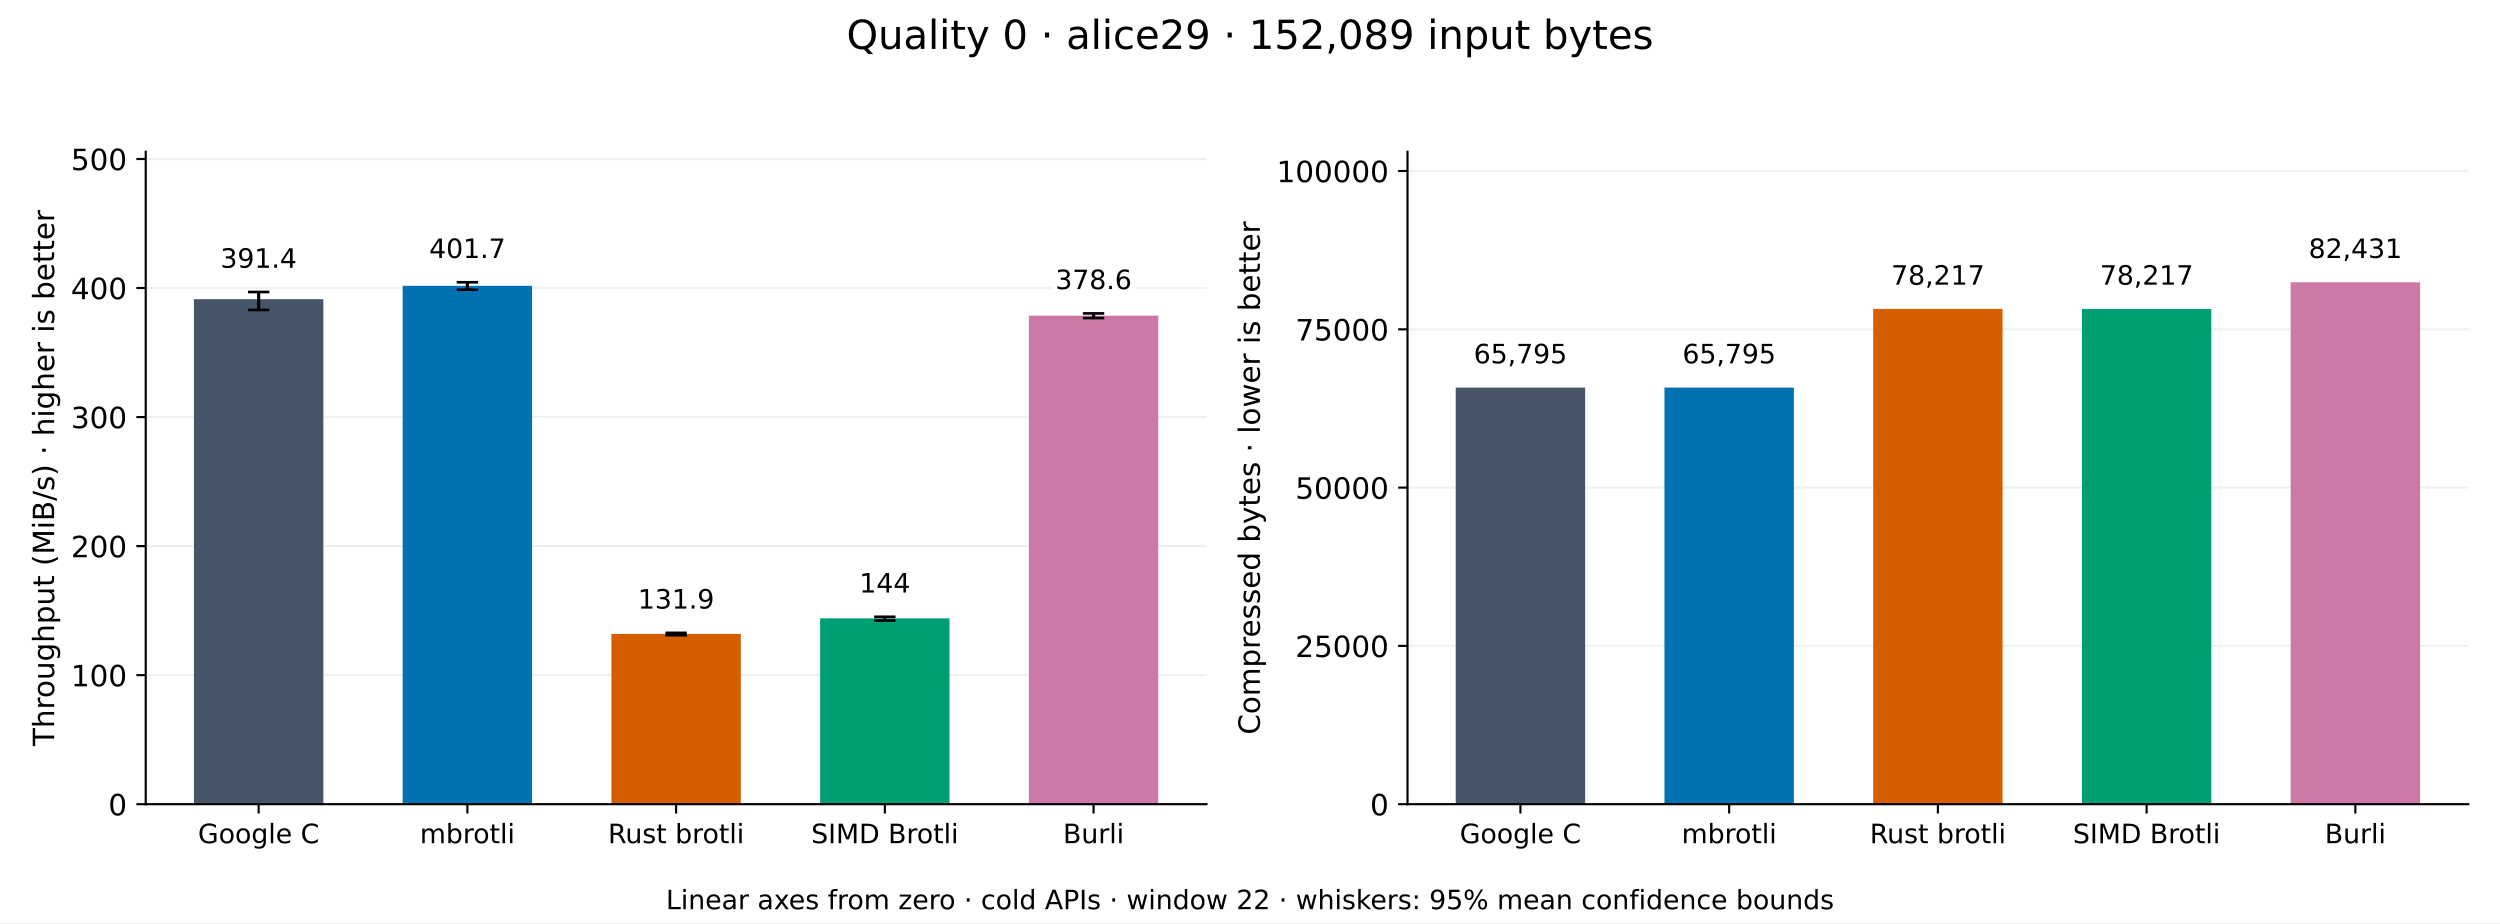
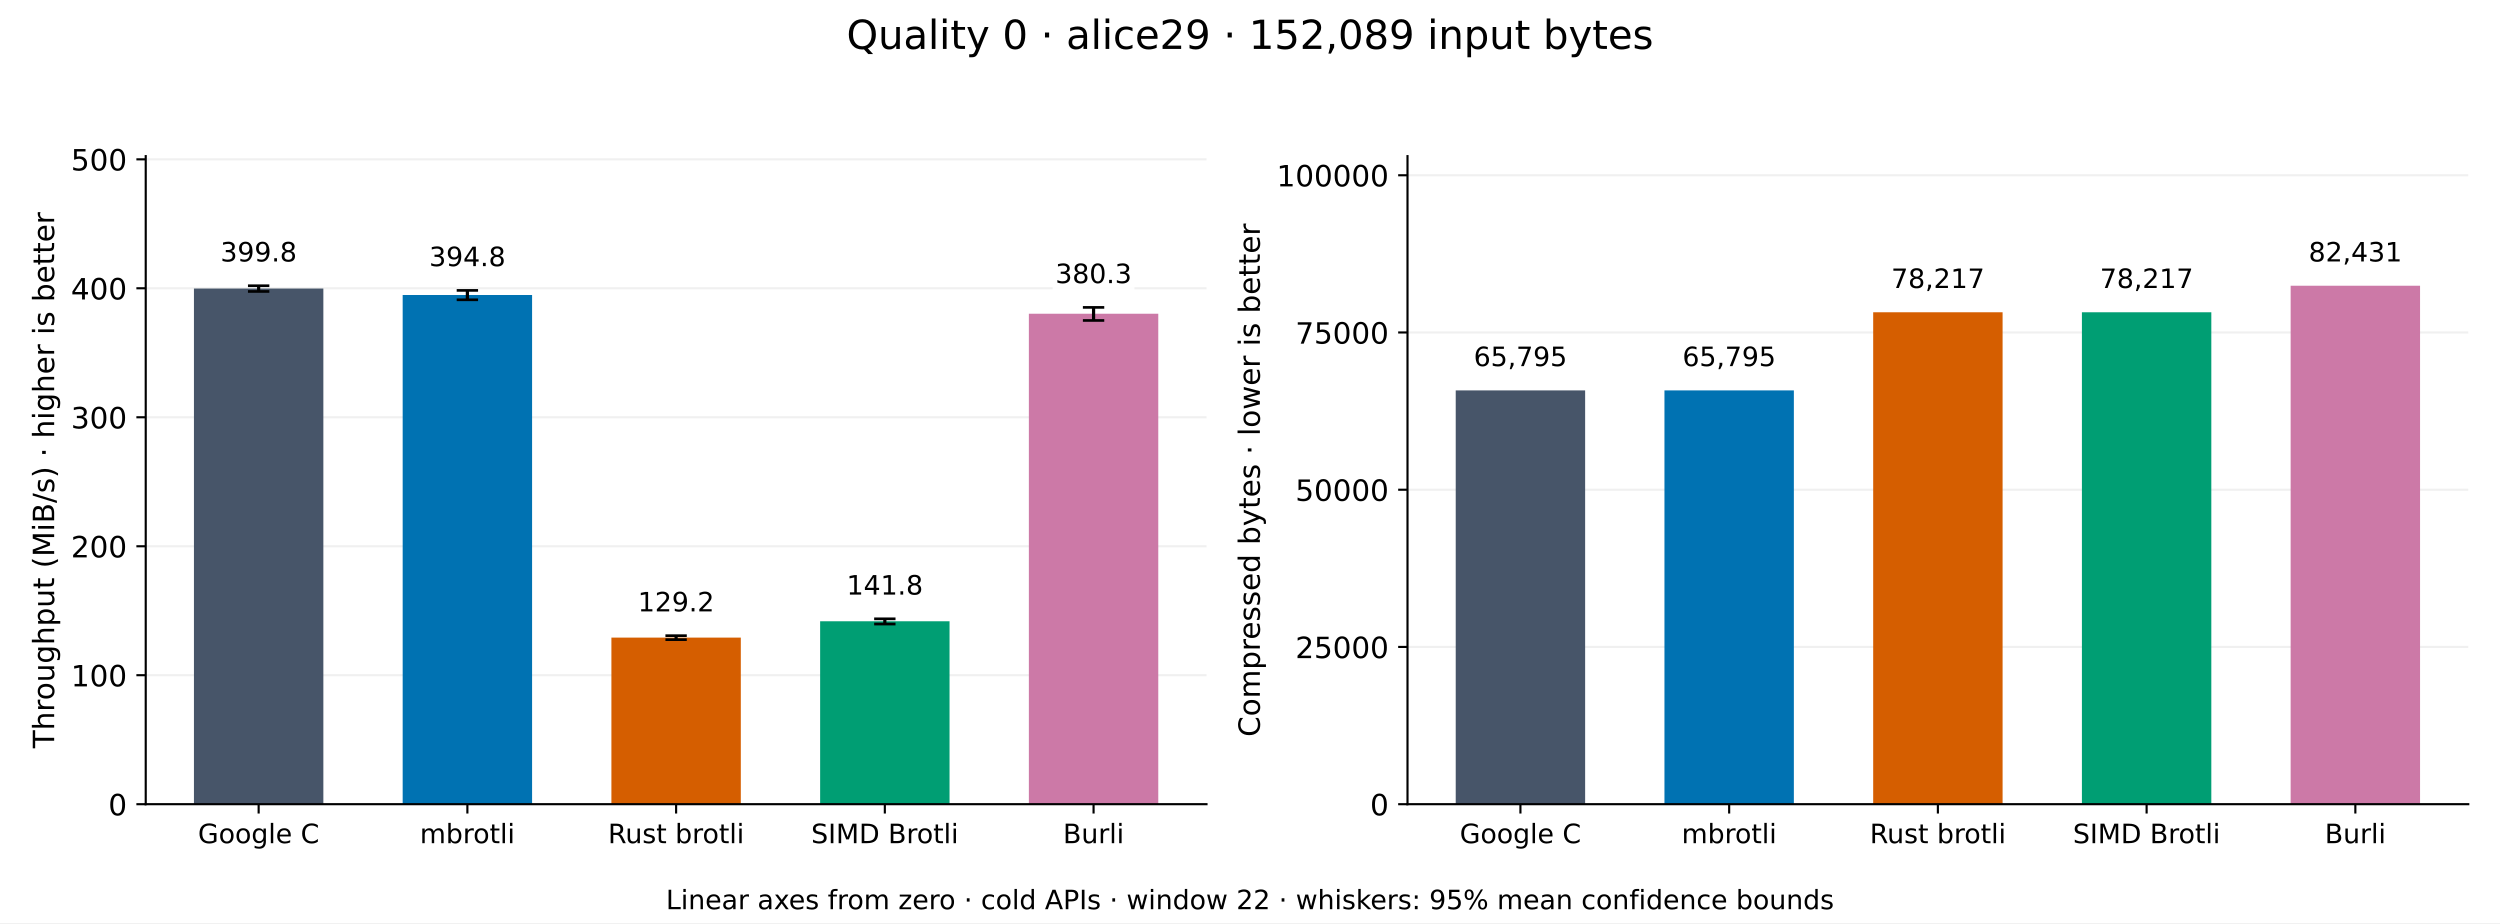
<svg xmlns="http://www.w3.org/2000/svg" xmlns:xlink="http://www.w3.org/1999/xlink" width="936pt" height="345.6pt" viewBox="0 0 936 345.6" version="1.1">
  <defs>
    <style type="text/css">*{stroke-linejoin: round; stroke-linecap: butt}</style>
  </defs>
  <g id="figure_1">
    <g id="patch_1">
      <path d="M 0 345.6 L 936 345.6 L 936 0 L 0 0 z " style="fill: #ffffff" />
    </g>
    <g id="axes_1">
      <g id="patch_2">
-         <path d="M 54.56 301.088 L 451.71 301.088 L 451.71 56.822 L 54.56 56.822 z " style="fill: #ffffff" />
+         <path d="M 54.56 301.088 L 451.71 301.088 L 451.71 58.457 L 54.56 58.457 z " style="fill: #ffffff" />
      </g>
      <g id="matplotlib.axis_1">
        <g id="xtick_1">
          <g id="line2d_1">
            <defs>
              <path id="m3d63aaa0ea" d="M 0 0 L 0 3.5 " style="stroke: #000000; stroke-width: 0.8" />
            </defs>
            <g>
              <use xlink:href="#m3d63aaa0ea" x="96.838" y="301.088" style="stroke: #000000; stroke-width: 0.8" />
            </g>
          </g>
          <g id="text_1">
            <text style="font-size: 10px; font-family: 'DejaVu Sans', 'Bitstream Vera Sans', 'Computer Modern Sans Serif', 'Lucida Grande', 'Verdana', 'Geneva', 'Lucid', 'Arial', 'Helvetica', 'Avant Garde', sans-serif; text-anchor: middle" x="96.838" y="315.686" transform="rotate(-0 96.83827 315.6864)">Google C</text>
          </g>
        </g>
        <g id="xtick_2">
          <g id="line2d_2">
            <g>
              <use xlink:href="#m3d63aaa0ea" x="174.987" y="301.088" style="stroke: #000000; stroke-width: 0.8" />
            </g>
          </g>
          <g id="text_2">
            <text style="font-size: 10px; font-family: 'DejaVu Sans', 'Bitstream Vera Sans', 'Computer Modern Sans Serif', 'Lucida Grande', 'Verdana', 'Geneva', 'Lucid', 'Arial', 'Helvetica', 'Avant Garde', sans-serif; text-anchor: middle" x="174.987" y="315.686" transform="rotate(-0 174.9866 315.6864)">mbrotli</text>
          </g>
        </g>
        <g id="xtick_3">
          <g id="line2d_3">
            <g>
              <use xlink:href="#m3d63aaa0ea" x="253.135" y="301.088" style="stroke: #000000; stroke-width: 0.8" />
            </g>
          </g>
          <g id="text_3">
            <text style="font-size: 10px; font-family: 'DejaVu Sans', 'Bitstream Vera Sans', 'Computer Modern Sans Serif', 'Lucida Grande', 'Verdana', 'Geneva', 'Lucid', 'Arial', 'Helvetica', 'Avant Garde', sans-serif; text-anchor: middle" x="253.135" y="315.686" transform="rotate(-0 253.135 315.6864)">Rust brotli</text>
          </g>
        </g>
        <g id="xtick_4">
          <g id="line2d_4">
            <g>
              <use xlink:href="#m3d63aaa0ea" x="331.283" y="301.088" style="stroke: #000000; stroke-width: 0.8" />
            </g>
          </g>
          <g id="text_4">
            <text style="font-size: 10px; font-family: 'DejaVu Sans', 'Bitstream Vera Sans', 'Computer Modern Sans Serif', 'Lucida Grande', 'Verdana', 'Geneva', 'Lucid', 'Arial', 'Helvetica', 'Avant Garde', sans-serif; text-anchor: middle" x="331.283" y="315.686" transform="rotate(-0 331.2834 315.6864)">SIMD Brotli</text>
          </g>
        </g>
        <g id="xtick_5">
          <g id="line2d_5">
            <g>
              <use xlink:href="#m3d63aaa0ea" x="409.432" y="301.088" style="stroke: #000000; stroke-width: 0.8" />
            </g>
          </g>
          <g id="text_5">
            <text style="font-size: 10px; font-family: 'DejaVu Sans', 'Bitstream Vera Sans', 'Computer Modern Sans Serif', 'Lucida Grande', 'Verdana', 'Geneva', 'Lucid', 'Arial', 'Helvetica', 'Avant Garde', sans-serif; text-anchor: middle" x="409.432" y="315.686" transform="rotate(-0 409.4317 315.6864)">Burli</text>
          </g>
        </g>
      </g>
      <g id="matplotlib.axis_2">
        <g id="ytick_1">
          <g id="line2d_6">
-             <path d="M 54.56 301.088 L 451.71 301.088 " clip-path="url(#p8179607a2a)" style="fill: none; stroke: #b0b0b0; stroke-opacity: 0.18; stroke-width: 0.8; stroke-linecap: square" />
+             <path d="M 54.56 301.088 L 451.71 301.088 " clip-path="url(#pceb143f6b0)" style="fill: none; stroke: #b0b0b0; stroke-opacity: 0.18; stroke-width: 0.8; stroke-linecap: square" />
          </g>
          <g id="line2d_7">
            <defs>
              <path id="mb6c034703b" d="M 0 0 L -3.5 0 " style="stroke: #000000; stroke-width: 0.8" />
            </defs>
            <g>
              <use xlink:href="#mb6c034703b" x="54.56" y="301.088" style="stroke: #000000; stroke-width: 0.8" />
            </g>
          </g>
          <g id="text_6">
            <text style="font-size: 11px; font-family: 'DejaVu Sans', 'Bitstream Vera Sans', 'Computer Modern Sans Serif', 'Lucida Grande', 'Verdana', 'Geneva', 'Lucid', 'Arial', 'Helvetica', 'Avant Garde', sans-serif; text-anchor: end" x="47.56" y="305.267" transform="rotate(-0 47.56 305.2671)">0</text>
          </g>
        </g>
        <g id="ytick_2">
          <g id="line2d_8">
-             <path d="M 54.56 252.774 L 451.71 252.774 " clip-path="url(#p8179607a2a)" style="fill: none; stroke: #b0b0b0; stroke-opacity: 0.18; stroke-width: 0.8; stroke-linecap: square" />
+             <path d="M 54.56 252.799 L 451.71 252.799 " clip-path="url(#pceb143f6b0)" style="fill: none; stroke: #b0b0b0; stroke-opacity: 0.18; stroke-width: 0.8; stroke-linecap: square" />
          </g>
          <g id="line2d_9">
            <g>
-               <use xlink:href="#mb6c034703b" x="54.56" y="252.774" style="stroke: #000000; stroke-width: 0.8" />
+               <use xlink:href="#mb6c034703b" x="54.56" y="252.799" style="stroke: #000000; stroke-width: 0.8" />
            </g>
          </g>
          <g id="text_7">
-             <text style="font-size: 11px; font-family: 'DejaVu Sans', 'Bitstream Vera Sans', 'Computer Modern Sans Serif', 'Lucida Grande', 'Verdana', 'Geneva', 'Lucid', 'Arial', 'Helvetica', 'Avant Garde', sans-serif; text-anchor: end" x="47.56" y="256.953" transform="rotate(-0 47.56 256.9533)">100</text>
+             <text style="font-size: 11px; font-family: 'DejaVu Sans', 'Bitstream Vera Sans', 'Computer Modern Sans Serif', 'Lucida Grande', 'Verdana', 'Geneva', 'Lucid', 'Arial', 'Helvetica', 'Avant Garde', sans-serif; text-anchor: end" x="47.56" y="256.979" transform="rotate(-0 47.56 256.9785)">100</text>
          </g>
        </g>
        <g id="ytick_3">
          <g id="line2d_10">
-             <path d="M 54.56 204.46 L 451.71 204.46 " clip-path="url(#p8179607a2a)" style="fill: none; stroke: #b0b0b0; stroke-opacity: 0.18; stroke-width: 0.8; stroke-linecap: square" />
+             <path d="M 54.56 204.511 L 451.71 204.511 " clip-path="url(#pceb143f6b0)" style="fill: none; stroke: #b0b0b0; stroke-opacity: 0.18; stroke-width: 0.8; stroke-linecap: square" />
          </g>
          <g id="line2d_11">
            <g>
-               <use xlink:href="#mb6c034703b" x="54.56" y="204.46" style="stroke: #000000; stroke-width: 0.8" />
+               <use xlink:href="#mb6c034703b" x="54.56" y="204.511" style="stroke: #000000; stroke-width: 0.8" />
            </g>
          </g>
          <g id="text_8">
-             <text style="font-size: 11px; font-family: 'DejaVu Sans', 'Bitstream Vera Sans', 'Computer Modern Sans Serif', 'Lucida Grande', 'Verdana', 'Geneva', 'Lucid', 'Arial', 'Helvetica', 'Avant Garde', sans-serif; text-anchor: end" x="47.56" y="208.639" transform="rotate(-0 47.56 208.6395)">200</text>
+             <text style="font-size: 11px; font-family: 'DejaVu Sans', 'Bitstream Vera Sans', 'Computer Modern Sans Serif', 'Lucida Grande', 'Verdana', 'Geneva', 'Lucid', 'Arial', 'Helvetica', 'Avant Garde', sans-serif; text-anchor: end" x="47.56" y="208.69" transform="rotate(-0 47.56 208.6899)">200</text>
          </g>
        </g>
        <g id="ytick_4">
          <g id="line2d_12">
-             <path d="M 54.56 156.146 L 451.71 156.146 " clip-path="url(#p8179607a2a)" style="fill: none; stroke: #b0b0b0; stroke-opacity: 0.18; stroke-width: 0.8; stroke-linecap: square" />
+             <path d="M 54.56 156.222 L 451.71 156.222 " clip-path="url(#pceb143f6b0)" style="fill: none; stroke: #b0b0b0; stroke-opacity: 0.18; stroke-width: 0.8; stroke-linecap: square" />
          </g>
          <g id="line2d_13">
            <g>
-               <use xlink:href="#mb6c034703b" x="54.56" y="156.146" style="stroke: #000000; stroke-width: 0.8" />
+               <use xlink:href="#mb6c034703b" x="54.56" y="156.222" style="stroke: #000000; stroke-width: 0.8" />
            </g>
          </g>
          <g id="text_9">
-             <text style="font-size: 11px; font-family: 'DejaVu Sans', 'Bitstream Vera Sans', 'Computer Modern Sans Serif', 'Lucida Grande', 'Verdana', 'Geneva', 'Lucid', 'Arial', 'Helvetica', 'Avant Garde', sans-serif; text-anchor: end" x="47.56" y="160.326" transform="rotate(-0 47.56 160.3256)">300</text>
+             <text style="font-size: 11px; font-family: 'DejaVu Sans', 'Bitstream Vera Sans', 'Computer Modern Sans Serif', 'Lucida Grande', 'Verdana', 'Geneva', 'Lucid', 'Arial', 'Helvetica', 'Avant Garde', sans-serif; text-anchor: end" x="47.56" y="160.401" transform="rotate(-0 47.56 160.4013)">300</text>
          </g>
        </g>
        <g id="ytick_5">
          <g id="line2d_14">
-             <path d="M 54.56 107.833 L 451.71 107.833 " clip-path="url(#p8179607a2a)" style="fill: none; stroke: #b0b0b0; stroke-opacity: 0.18; stroke-width: 0.8; stroke-linecap: square" />
+             <path d="M 54.56 107.934 L 451.71 107.934 " clip-path="url(#pceb143f6b0)" style="fill: none; stroke: #b0b0b0; stroke-opacity: 0.18; stroke-width: 0.8; stroke-linecap: square" />
          </g>
          <g id="line2d_15">
            <g>
-               <use xlink:href="#mb6c034703b" x="54.56" y="107.833" style="stroke: #000000; stroke-width: 0.8" />
+               <use xlink:href="#mb6c034703b" x="54.56" y="107.934" style="stroke: #000000; stroke-width: 0.8" />
            </g>
          </g>
          <g id="text_10">
-             <text style="font-size: 11px; font-family: 'DejaVu Sans', 'Bitstream Vera Sans', 'Computer Modern Sans Serif', 'Lucida Grande', 'Verdana', 'Geneva', 'Lucid', 'Arial', 'Helvetica', 'Avant Garde', sans-serif; text-anchor: end" x="47.56" y="112.012" transform="rotate(-0 47.56 112.0118)">400</text>
+             <text style="font-size: 11px; font-family: 'DejaVu Sans', 'Bitstream Vera Sans', 'Computer Modern Sans Serif', 'Lucida Grande', 'Verdana', 'Geneva', 'Lucid', 'Arial', 'Helvetica', 'Avant Garde', sans-serif; text-anchor: end" x="47.56" y="112.113" transform="rotate(-0 47.56 112.1127)">400</text>
          </g>
        </g>
        <g id="ytick_6">
          <g id="line2d_16">
-             <path d="M 54.56 59.519 L 451.71 59.519 " clip-path="url(#p8179607a2a)" style="fill: none; stroke: #b0b0b0; stroke-opacity: 0.18; stroke-width: 0.8; stroke-linecap: square" />
+             <path d="M 54.56 59.645 L 451.71 59.645 " clip-path="url(#pceb143f6b0)" style="fill: none; stroke: #b0b0b0; stroke-opacity: 0.18; stroke-width: 0.8; stroke-linecap: square" />
          </g>
          <g id="line2d_17">
            <g>
-               <use xlink:href="#mb6c034703b" x="54.56" y="59.519" style="stroke: #000000; stroke-width: 0.8" />
+               <use xlink:href="#mb6c034703b" x="54.56" y="59.645" style="stroke: #000000; stroke-width: 0.8" />
            </g>
          </g>
          <g id="text_11">
-             <text style="font-size: 11px; font-family: 'DejaVu Sans', 'Bitstream Vera Sans', 'Computer Modern Sans Serif', 'Lucida Grande', 'Verdana', 'Geneva', 'Lucid', 'Arial', 'Helvetica', 'Avant Garde', sans-serif; text-anchor: end" x="47.56" y="63.698" transform="rotate(-0 47.56 63.69792)">500</text>
+             <text style="font-size: 11px; font-family: 'DejaVu Sans', 'Bitstream Vera Sans', 'Computer Modern Sans Serif', 'Lucida Grande', 'Verdana', 'Geneva', 'Lucid', 'Arial', 'Helvetica', 'Avant Garde', sans-serif; text-anchor: end" x="47.56" y="63.824" transform="rotate(-0 47.56 63.82413)">500</text>
          </g>
        </g>
        <g id="text_12">
-           <text style="font-size: 11px; font-family: 'DejaVu Sans', 'Bitstream Vera Sans', 'Computer Modern Sans Serif', 'Lucida Grande', 'Verdana', 'Geneva', 'Lucid', 'Arial', 'Helvetica', 'Avant Garde', sans-serif; text-anchor: middle" x="20.276" y="178.955" transform="rotate(-90 20.27609 178.9548)">Throughput (MiB/s) · higher is better</text>
+           <text style="font-size: 11px; font-family: 'DejaVu Sans', 'Bitstream Vera Sans', 'Computer Modern Sans Serif', 'Lucida Grande', 'Verdana', 'Geneva', 'Lucid', 'Arial', 'Helvetica', 'Avant Garde', sans-serif; text-anchor: middle" x="20.276" y="179.772" transform="rotate(-90 20.27609 179.7723)">Throughput (MiB/s) · higher is better</text>
        </g>
      </g>
      <g id="patch_3">
-         <path d="M 72.612 301.088 L 121.064 301.088 L 121.064 112.011 L 72.612 112.011 z " clip-path="url(#p8179607a2a)" style="fill: #475569" />
+         <path d="M 72.612 301.088 L 121.064 301.088 L 121.064 108.022 L 72.612 108.022 z " clip-path="url(#pceb143f6b0)" style="fill: #475569" />
      </g>
      <g id="patch_4">
-         <path d="M 150.761 301.088 L 199.213 301.088 L 199.213 107.01 L 150.761 107.01 z " clip-path="url(#p8179607a2a)" style="fill: #0072b2" />
+         <path d="M 150.761 301.088 L 199.213 301.088 L 199.213 110.437 L 150.761 110.437 z " clip-path="url(#pceb143f6b0)" style="fill: #0072b2" />
      </g>
      <g id="patch_5">
-         <path d="M 228.909 301.088 L 277.361 301.088 L 277.361 237.35 L 228.909 237.35 z " clip-path="url(#p8179607a2a)" style="fill: #d55e00" />
+         <path d="M 228.909 301.088 L 277.361 301.088 L 277.361 238.718 L 228.909 238.718 z " clip-path="url(#pceb143f6b0)" style="fill: #d55e00" />
      </g>
      <g id="patch_6">
-         <path d="M 307.057 301.088 L 355.509 301.088 L 355.509 231.505 L 307.057 231.505 z " clip-path="url(#p8179607a2a)" style="fill: #009e73" />
+         <path d="M 307.057 301.088 L 355.509 301.088 L 355.509 232.602 L 307.057 232.602 z " clip-path="url(#pceb143f6b0)" style="fill: #009e73" />
      </g>
      <g id="patch_7">
-         <path d="M 385.206 301.088 L 433.658 301.088 L 433.658 118.174 L 385.206 118.174 z " clip-path="url(#p8179607a2a)" style="fill: #cc79a7" />
+         <path d="M 385.206 301.088 L 433.658 301.088 L 433.658 117.466 L 385.206 117.466 z " clip-path="url(#pceb143f6b0)" style="fill: #cc79a7" />
      </g>
      <g id="LineCollection_1">
-         <path d="M 96.838 116.032 L 96.838 109.334 " clip-path="url(#p8179607a2a)" style="fill: none; stroke: #000000; stroke-width: 1.2" />
-         <path d="M 174.987 108.471 L 174.987 105.675 " clip-path="url(#p8179607a2a)" style="fill: none; stroke: #000000; stroke-width: 1.2" />
-         <path d="M 253.135 237.812 L 253.135 236.936 " clip-path="url(#p8179607a2a)" style="fill: none; stroke: #000000; stroke-width: 1.2" />
-         <path d="M 331.283 232.326 L 331.283 230.927 " clip-path="url(#p8179607a2a)" style="fill: none; stroke: #000000; stroke-width: 1.2" />
-         <path d="M 409.432 119.086 L 409.432 117.336 " clip-path="url(#p8179607a2a)" style="fill: none; stroke: #000000; stroke-width: 1.2" />
+         <path d="M 96.838 109.125 L 96.838 106.983 " clip-path="url(#pceb143f6b0)" style="fill: none; stroke: #000000; stroke-width: 1.2" />
+         <path d="M 174.987 112.254 L 174.987 108.734 " clip-path="url(#pceb143f6b0)" style="fill: none; stroke: #000000; stroke-width: 1.2" />
+         <path d="M 253.135 239.481 L 253.135 237.986 " clip-path="url(#pceb143f6b0)" style="fill: none; stroke: #000000; stroke-width: 1.2" />
+         <path d="M 331.283 233.639 L 331.283 231.691 " clip-path="url(#pceb143f6b0)" style="fill: none; stroke: #000000; stroke-width: 1.2" />
+         <path d="M 409.432 119.982 L 409.432 115.086 " clip-path="url(#pceb143f6b0)" style="fill: none; stroke: #000000; stroke-width: 1.2" />
      </g>
      <g id="line2d_18">
        <defs>
          <path id="ma4d3aa00d3" d="M 4 0 L -4 -0 " style="stroke: #000000" />
        </defs>
-         <g clip-path="url(#p8179607a2a)">
-           <use xlink:href="#ma4d3aa00d3" x="96.838" y="116.032" style="fill: #1f77b4; stroke: #000000" />
-           <use xlink:href="#ma4d3aa00d3" x="174.987" y="108.471" style="fill: #1f77b4; stroke: #000000" />
-           <use xlink:href="#ma4d3aa00d3" x="253.135" y="237.812" style="fill: #1f77b4; stroke: #000000" />
-           <use xlink:href="#ma4d3aa00d3" x="331.283" y="232.326" style="fill: #1f77b4; stroke: #000000" />
-           <use xlink:href="#ma4d3aa00d3" x="409.432" y="119.086" style="fill: #1f77b4; stroke: #000000" />
+         <g clip-path="url(#pceb143f6b0)">
+           <use xlink:href="#ma4d3aa00d3" x="96.838" y="109.125" style="fill: #1f77b4; stroke: #000000" />
+           <use xlink:href="#ma4d3aa00d3" x="174.987" y="112.254" style="fill: #1f77b4; stroke: #000000" />
+           <use xlink:href="#ma4d3aa00d3" x="253.135" y="239.481" style="fill: #1f77b4; stroke: #000000" />
+           <use xlink:href="#ma4d3aa00d3" x="331.283" y="233.639" style="fill: #1f77b4; stroke: #000000" />
+           <use xlink:href="#ma4d3aa00d3" x="409.432" y="119.982" style="fill: #1f77b4; stroke: #000000" />
        </g>
      </g>
      <g id="line2d_19">
-         <g clip-path="url(#p8179607a2a)">
-           <use xlink:href="#ma4d3aa00d3" x="96.838" y="109.334" style="fill: #1f77b4; stroke: #000000" />
-           <use xlink:href="#ma4d3aa00d3" x="174.987" y="105.675" style="fill: #1f77b4; stroke: #000000" />
-           <use xlink:href="#ma4d3aa00d3" x="253.135" y="236.936" style="fill: #1f77b4; stroke: #000000" />
-           <use xlink:href="#ma4d3aa00d3" x="331.283" y="230.927" style="fill: #1f77b4; stroke: #000000" />
-           <use xlink:href="#ma4d3aa00d3" x="409.432" y="117.336" style="fill: #1f77b4; stroke: #000000" />
+         <g clip-path="url(#pceb143f6b0)">
+           <use xlink:href="#ma4d3aa00d3" x="96.838" y="106.983" style="fill: #1f77b4; stroke: #000000" />
+           <use xlink:href="#ma4d3aa00d3" x="174.987" y="108.734" style="fill: #1f77b4; stroke: #000000" />
+           <use xlink:href="#ma4d3aa00d3" x="253.135" y="237.986" style="fill: #1f77b4; stroke: #000000" />
+           <use xlink:href="#ma4d3aa00d3" x="331.283" y="231.691" style="fill: #1f77b4; stroke: #000000" />
+           <use xlink:href="#ma4d3aa00d3" x="409.432" y="115.086" style="fill: #1f77b4; stroke: #000000" />
        </g>
      </g>
      <g id="patch_8">
-         <path d="M 54.56 301.088 L 54.56 56.822 " style="fill: none; stroke: #000000; stroke-width: 0.8; stroke-linejoin: miter; stroke-linecap: square" />
+         <path d="M 54.56 301.088 L 54.56 58.457 " style="fill: none; stroke: #000000; stroke-width: 0.8; stroke-linejoin: miter; stroke-linecap: square" />
      </g>
      <g id="patch_9">
        <path d="M 54.56 301.088 L 451.71 301.088 " style="fill: none; stroke: #000000; stroke-width: 0.8; stroke-linejoin: miter; stroke-linecap: square" />
      </g>
      <g id="text_13">
        <g id="patch_10">
-           <path d="M 81.524 103.334 L 112.152 103.334 L 112.152 91.656 L 81.524 91.656 z " style="fill: #ffffff; opacity: 0.9" />
-         </g>
-         <text style="font-size: 10px; font-family: 'DejaVu Sans', 'Bitstream Vera Sans', 'Computer Modern Sans Serif', 'Lucida Grande', 'Verdana', 'Geneva', 'Lucid', 'Arial', 'Helvetica', 'Avant Garde', sans-serif; text-anchor: middle" x="96.838" y="100.255" transform="rotate(-0 96.83827 100.2547)">391.4</text>
+           <path d="M 81.524 100.983 L 112.152 100.983 L 112.152 89.305 L 81.524 89.305 z " style="fill: #ffffff; opacity: 0.9" />
+         </g>
+         <text style="font-size: 10px; font-family: 'DejaVu Sans', 'Bitstream Vera Sans', 'Computer Modern Sans Serif', 'Lucida Grande', 'Verdana', 'Geneva', 'Lucid', 'Arial', 'Helvetica', 'Avant Garde', sans-serif; text-anchor: middle" x="96.838" y="97.903" transform="rotate(-0 96.83827 97.90318)">399.8</text>
      </g>
      <g id="text_14">
        <g id="patch_11">
-           <path d="M 159.673 99.675 L 190.301 99.675 L 190.301 87.997 L 159.673 87.997 z " style="fill: #ffffff; opacity: 0.9" />
-         </g>
-         <text style="font-size: 10px; font-family: 'DejaVu Sans', 'Bitstream Vera Sans', 'Computer Modern Sans Serif', 'Lucida Grande', 'Verdana', 'Geneva', 'Lucid', 'Arial', 'Helvetica', 'Avant Garde', sans-serif; text-anchor: middle" x="174.987" y="96.595" transform="rotate(-0 174.9866 96.59517)">401.7</text>
+           <path d="M 159.673 102.734 L 190.301 102.734 L 190.301 91.056 L 159.673 91.056 z " style="fill: #ffffff; opacity: 0.9" />
+         </g>
+         <text style="font-size: 10px; font-family: 'DejaVu Sans', 'Bitstream Vera Sans', 'Computer Modern Sans Serif', 'Lucida Grande', 'Verdana', 'Geneva', 'Lucid', 'Arial', 'Helvetica', 'Avant Garde', sans-serif; text-anchor: middle" x="174.987" y="99.654" transform="rotate(-0 174.9866 99.65398)">394.8</text>
      </g>
      <g id="text_15">
        <g id="patch_12">
-           <path d="M 237.821 230.936 L 268.449 230.936 L 268.449 219.258 L 237.821 219.258 z " style="fill: #ffffff; opacity: 0.9" />
-         </g>
-         <text style="font-size: 10px; font-family: 'DejaVu Sans', 'Bitstream Vera Sans', 'Computer Modern Sans Serif', 'Lucida Grande', 'Verdana', 'Geneva', 'Lucid', 'Arial', 'Helvetica', 'Avant Garde', sans-serif; text-anchor: middle" x="253.135" y="227.856" transform="rotate(-0 253.135 227.8564)">131.9</text>
+           <path d="M 237.821 231.986 L 268.449 231.986 L 268.449 220.308 L 237.821 220.308 z " style="fill: #ffffff; opacity: 0.9" />
+         </g>
+         <text style="font-size: 10px; font-family: 'DejaVu Sans', 'Bitstream Vera Sans', 'Computer Modern Sans Serif', 'Lucida Grande', 'Verdana', 'Geneva', 'Lucid', 'Arial', 'Helvetica', 'Avant Garde', sans-serif; text-anchor: middle" x="253.135" y="228.907" transform="rotate(-0 253.135 228.9068)">129.2</text>
      </g>
      <g id="text_16">
        <g id="patch_13">
-           <path d="M 320.74 224.927 L 341.827 224.927 L 341.827 213.249 L 320.74 213.249 z " style="fill: #ffffff; opacity: 0.9" />
-         </g>
-         <text style="font-size: 10px; font-family: 'DejaVu Sans', 'Bitstream Vera Sans', 'Computer Modern Sans Serif', 'Lucida Grande', 'Verdana', 'Geneva', 'Lucid', 'Arial', 'Helvetica', 'Avant Garde', sans-serif; text-anchor: middle" x="331.283" y="221.847" transform="rotate(-0 331.2834 221.8472)">144</text>
+           <path d="M 315.969 225.691 L 346.597 225.691 L 346.597 214.013 L 315.969 214.013 z " style="fill: #ffffff; opacity: 0.9" />
+         </g>
+         <text style="font-size: 10px; font-family: 'DejaVu Sans', 'Bitstream Vera Sans', 'Computer Modern Sans Serif', 'Lucida Grande', 'Verdana', 'Geneva', 'Lucid', 'Arial', 'Helvetica', 'Avant Garde', sans-serif; text-anchor: middle" x="331.283" y="222.611" transform="rotate(-0 331.2834 222.6112)">141.8</text>
      </g>
      <g id="text_17">
        <g id="patch_14">
-           <path d="M 394.118 111.336 L 424.746 111.336 L 424.746 99.657 L 394.118 99.657 z " style="fill: #ffffff; opacity: 0.9" />
-         </g>
-         <text style="font-size: 10px; font-family: 'DejaVu Sans', 'Bitstream Vera Sans', 'Computer Modern Sans Serif', 'Lucida Grande', 'Verdana', 'Geneva', 'Lucid', 'Arial', 'Helvetica', 'Avant Garde', sans-serif; text-anchor: middle" x="409.432" y="108.256" transform="rotate(-0 409.4317 108.2559)">378.6</text>
+           <path d="M 394.118 109.086 L 424.746 109.086 L 424.746 97.408 L 394.118 97.408 z " style="fill: #ffffff; opacity: 0.9" />
+         </g>
+         <text style="font-size: 10px; font-family: 'DejaVu Sans', 'Bitstream Vera Sans', 'Computer Modern Sans Serif', 'Lucida Grande', 'Verdana', 'Geneva', 'Lucid', 'Arial', 'Helvetica', 'Avant Garde', sans-serif; text-anchor: middle" x="409.432" y="106.007" transform="rotate(-0 409.4317 106.0068)">380.3</text>
      </g>
    </g>
    <g id="axes_2">
      <g id="patch_15">
-         <path d="M 526.97 301.088 L 924.12 301.088 L 924.12 56.822 L 526.97 56.822 z " style="fill: #ffffff" />
+         <path d="M 526.97 301.088 L 924.12 301.088 L 924.12 58.457 L 526.97 58.457 z " style="fill: #ffffff" />
      </g>
      <g id="matplotlib.axis_3">
        <g id="xtick_6">
          <g id="line2d_20">
            <g>
              <use xlink:href="#m3d63aaa0ea" x="569.248" y="301.088" style="stroke: #000000; stroke-width: 0.8" />
            </g>
          </g>
          <g id="text_18">
            <text style="font-size: 10px; font-family: 'DejaVu Sans', 'Bitstream Vera Sans', 'Computer Modern Sans Serif', 'Lucida Grande', 'Verdana', 'Geneva', 'Lucid', 'Arial', 'Helvetica', 'Avant Garde', sans-serif; text-anchor: middle" x="569.248" y="315.686" transform="rotate(-0 569.2483 315.6864)">Google C</text>
          </g>
        </g>
        <g id="xtick_7">
          <g id="line2d_21">
            <g>
              <use xlink:href="#m3d63aaa0ea" x="647.397" y="301.088" style="stroke: #000000; stroke-width: 0.8" />
            </g>
          </g>
          <g id="text_19">
            <text style="font-size: 10px; font-family: 'DejaVu Sans', 'Bitstream Vera Sans', 'Computer Modern Sans Serif', 'Lucida Grande', 'Verdana', 'Geneva', 'Lucid', 'Arial', 'Helvetica', 'Avant Garde', sans-serif; text-anchor: middle" x="647.397" y="315.686" transform="rotate(-0 647.3966 315.6864)">mbrotli</text>
          </g>
        </g>
        <g id="xtick_8">
          <g id="line2d_22">
            <g>
              <use xlink:href="#m3d63aaa0ea" x="725.545" y="301.088" style="stroke: #000000; stroke-width: 0.8" />
            </g>
          </g>
          <g id="text_20">
            <text style="font-size: 10px; font-family: 'DejaVu Sans', 'Bitstream Vera Sans', 'Computer Modern Sans Serif', 'Lucida Grande', 'Verdana', 'Geneva', 'Lucid', 'Arial', 'Helvetica', 'Avant Garde', sans-serif; text-anchor: middle" x="725.545" y="315.686" transform="rotate(-0 725.545 315.6864)">Rust brotli</text>
          </g>
        </g>
        <g id="xtick_9">
          <g id="line2d_23">
            <g>
              <use xlink:href="#m3d63aaa0ea" x="803.693" y="301.088" style="stroke: #000000; stroke-width: 0.8" />
            </g>
          </g>
          <g id="text_21">
            <text style="font-size: 10px; font-family: 'DejaVu Sans', 'Bitstream Vera Sans', 'Computer Modern Sans Serif', 'Lucida Grande', 'Verdana', 'Geneva', 'Lucid', 'Arial', 'Helvetica', 'Avant Garde', sans-serif; text-anchor: middle" x="803.693" y="315.686" transform="rotate(-0 803.6934 315.6864)">SIMD Brotli</text>
          </g>
        </g>
        <g id="xtick_10">
          <g id="line2d_24">
            <g>
              <use xlink:href="#m3d63aaa0ea" x="881.842" y="301.088" style="stroke: #000000; stroke-width: 0.8" />
            </g>
          </g>
          <g id="text_22">
            <text style="font-size: 10px; font-family: 'DejaVu Sans', 'Bitstream Vera Sans', 'Computer Modern Sans Serif', 'Lucida Grande', 'Verdana', 'Geneva', 'Lucid', 'Arial', 'Helvetica', 'Avant Garde', sans-serif; text-anchor: middle" x="881.842" y="315.686" transform="rotate(-0 881.8417 315.6864)">Burli</text>
          </g>
        </g>
      </g>
      <g id="matplotlib.axis_4">
        <g id="ytick_7">
          <g id="line2d_25">
-             <path d="M 526.97 301.088 L 924.12 301.088 " clip-path="url(#p0f79781baa)" style="fill: none; stroke: #b0b0b0; stroke-opacity: 0.18; stroke-width: 0.8; stroke-linecap: square" />
+             <path d="M 526.97 301.088 L 924.12 301.088 " clip-path="url(#p63858115cd)" style="fill: none; stroke: #b0b0b0; stroke-opacity: 0.18; stroke-width: 0.8; stroke-linecap: square" />
          </g>
          <g id="line2d_26">
            <g>
              <use xlink:href="#mb6c034703b" x="526.97" y="301.088" style="stroke: #000000; stroke-width: 0.8" />
            </g>
          </g>
          <g id="text_23">
            <text style="font-size: 11px; font-family: 'DejaVu Sans', 'Bitstream Vera Sans', 'Computer Modern Sans Serif', 'Lucida Grande', 'Verdana', 'Geneva', 'Lucid', 'Arial', 'Helvetica', 'Avant Garde', sans-serif; text-anchor: end" x="519.97" y="305.267" transform="rotate(-0 519.97 305.2671)">0</text>
          </g>
        </g>
        <g id="ytick_8">
          <g id="line2d_27">
-             <path d="M 526.97 241.822 L 924.12 241.822 " clip-path="url(#p0f79781baa)" style="fill: none; stroke: #b0b0b0; stroke-opacity: 0.18; stroke-width: 0.8; stroke-linecap: square" />
+             <path d="M 526.97 242.219 L 924.12 242.219 " clip-path="url(#p63858115cd)" style="fill: none; stroke: #b0b0b0; stroke-opacity: 0.18; stroke-width: 0.8; stroke-linecap: square" />
          </g>
          <g id="line2d_28">
            <g>
-               <use xlink:href="#mb6c034703b" x="526.97" y="241.822" style="stroke: #000000; stroke-width: 0.8" />
+               <use xlink:href="#mb6c034703b" x="526.97" y="242.219" style="stroke: #000000; stroke-width: 0.8" />
            </g>
          </g>
          <g id="text_24">
-             <text style="font-size: 11px; font-family: 'DejaVu Sans', 'Bitstream Vera Sans', 'Computer Modern Sans Serif', 'Lucida Grande', 'Verdana', 'Geneva', 'Lucid', 'Arial', 'Helvetica', 'Avant Garde', sans-serif; text-anchor: end" x="519.97" y="246.001" transform="rotate(-0 519.97 246.0015)">25000</text>
+             <text style="font-size: 11px; font-family: 'DejaVu Sans', 'Bitstream Vera Sans', 'Computer Modern Sans Serif', 'Lucida Grande', 'Verdana', 'Geneva', 'Lucid', 'Arial', 'Helvetica', 'Avant Garde', sans-serif; text-anchor: end" x="519.97" y="246.398" transform="rotate(-0 519.97 246.3982)">25000</text>
          </g>
        </g>
        <g id="ytick_9">
          <g id="line2d_29">
-             <path d="M 526.97 182.557 L 924.12 182.557 " clip-path="url(#p0f79781baa)" style="fill: none; stroke: #b0b0b0; stroke-opacity: 0.18; stroke-width: 0.8; stroke-linecap: square" />
+             <path d="M 526.97 183.35 L 924.12 183.35 " clip-path="url(#p63858115cd)" style="fill: none; stroke: #b0b0b0; stroke-opacity: 0.18; stroke-width: 0.8; stroke-linecap: square" />
          </g>
          <g id="line2d_30">
            <g>
-               <use xlink:href="#mb6c034703b" x="526.97" y="182.557" style="stroke: #000000; stroke-width: 0.8" />
+               <use xlink:href="#mb6c034703b" x="526.97" y="183.35" style="stroke: #000000; stroke-width: 0.8" />
            </g>
          </g>
          <g id="text_25">
-             <text style="font-size: 11px; font-family: 'DejaVu Sans', 'Bitstream Vera Sans', 'Computer Modern Sans Serif', 'Lucida Grande', 'Verdana', 'Geneva', 'Lucid', 'Arial', 'Helvetica', 'Avant Garde', sans-serif; text-anchor: end" x="519.97" y="186.736" transform="rotate(-0 519.97 186.7358)">50000</text>
+             <text style="font-size: 11px; font-family: 'DejaVu Sans', 'Bitstream Vera Sans', 'Computer Modern Sans Serif', 'Lucida Grande', 'Verdana', 'Geneva', 'Lucid', 'Arial', 'Helvetica', 'Avant Garde', sans-serif; text-anchor: end" x="519.97" y="187.529" transform="rotate(-0 519.97 187.5292)">50000</text>
          </g>
        </g>
        <g id="ytick_10">
          <g id="line2d_31">
-             <path d="M 526.97 123.291 L 924.12 123.291 " clip-path="url(#p0f79781baa)" style="fill: none; stroke: #b0b0b0; stroke-opacity: 0.18; stroke-width: 0.8; stroke-linecap: square" />
+             <path d="M 526.97 124.481 L 924.12 124.481 " clip-path="url(#p63858115cd)" style="fill: none; stroke: #b0b0b0; stroke-opacity: 0.18; stroke-width: 0.8; stroke-linecap: square" />
          </g>
          <g id="line2d_32">
            <g>
-               <use xlink:href="#mb6c034703b" x="526.97" y="123.291" style="stroke: #000000; stroke-width: 0.8" />
+               <use xlink:href="#mb6c034703b" x="526.97" y="124.481" style="stroke: #000000; stroke-width: 0.8" />
            </g>
          </g>
          <g id="text_26">
-             <text style="font-size: 11px; font-family: 'DejaVu Sans', 'Bitstream Vera Sans', 'Computer Modern Sans Serif', 'Lucida Grande', 'Verdana', 'Geneva', 'Lucid', 'Arial', 'Helvetica', 'Avant Garde', sans-serif; text-anchor: end" x="519.97" y="127.47" transform="rotate(-0 519.97 127.4701)">75000</text>
+             <text style="font-size: 11px; font-family: 'DejaVu Sans', 'Bitstream Vera Sans', 'Computer Modern Sans Serif', 'Lucida Grande', 'Verdana', 'Geneva', 'Lucid', 'Arial', 'Helvetica', 'Avant Garde', sans-serif; text-anchor: end" x="519.97" y="128.66" transform="rotate(-0 519.97 128.6602)">75000</text>
          </g>
        </g>
        <g id="ytick_11">
          <g id="line2d_33">
-             <path d="M 526.97 64.025 L 924.12 64.025 " clip-path="url(#p0f79781baa)" style="fill: none; stroke: #b0b0b0; stroke-opacity: 0.18; stroke-width: 0.8; stroke-linecap: square" />
+             <path d="M 526.97 65.612 L 924.12 65.612 " clip-path="url(#p63858115cd)" style="fill: none; stroke: #b0b0b0; stroke-opacity: 0.18; stroke-width: 0.8; stroke-linecap: square" />
          </g>
          <g id="line2d_34">
            <g>
-               <use xlink:href="#mb6c034703b" x="526.97" y="64.025" style="stroke: #000000; stroke-width: 0.8" />
+               <use xlink:href="#mb6c034703b" x="526.97" y="65.612" style="stroke: #000000; stroke-width: 0.8" />
            </g>
          </g>
          <g id="text_27">
-             <text style="font-size: 11px; font-family: 'DejaVu Sans', 'Bitstream Vera Sans', 'Computer Modern Sans Serif', 'Lucida Grande', 'Verdana', 'Geneva', 'Lucid', 'Arial', 'Helvetica', 'Avant Garde', sans-serif; text-anchor: end" x="519.97" y="68.204" transform="rotate(-0 519.97 68.20445)">100000</text>
+             <text style="font-size: 11px; font-family: 'DejaVu Sans', 'Bitstream Vera Sans', 'Computer Modern Sans Serif', 'Lucida Grande', 'Verdana', 'Geneva', 'Lucid', 'Arial', 'Helvetica', 'Avant Garde', sans-serif; text-anchor: end" x="519.97" y="69.791" transform="rotate(-0 519.97 69.79125)">100000</text>
          </g>
        </g>
        <g id="text_28">
-           <text style="font-size: 11px; font-family: 'DejaVu Sans', 'Bitstream Vera Sans', 'Computer Modern Sans Serif', 'Lucida Grande', 'Verdana', 'Geneva', 'Lucid', 'Arial', 'Helvetica', 'Avant Garde', sans-serif; text-anchor: middle" x="471.69" y="178.955" transform="rotate(-90 471.6898 178.9548)">Compressed bytes · lower is better</text>
+           <text style="font-size: 11px; font-family: 'DejaVu Sans', 'Bitstream Vera Sans', 'Computer Modern Sans Serif', 'Lucida Grande', 'Verdana', 'Geneva', 'Lucid', 'Arial', 'Helvetica', 'Avant Garde', sans-serif; text-anchor: middle" x="471.69" y="179.772" transform="rotate(-90 471.6898 179.7723)">Compressed bytes · lower is better</text>
        </g>
      </g>
      <g id="patch_16">
-         <path d="M 545.022 301.088 L 593.474 301.088 L 593.474 145.113 L 545.022 145.113 z " clip-path="url(#p0f79781baa)" style="fill: #475569" />
+         <path d="M 545.022 301.088 L 593.474 301.088 L 593.474 146.157 L 545.022 146.157 z " clip-path="url(#p63858115cd)" style="fill: #475569" />
      </g>
      <g id="patch_17">
-         <path d="M 623.171 301.088 L 671.623 301.088 L 671.623 145.113 L 623.171 145.113 z " clip-path="url(#p0f79781baa)" style="fill: #0072b2" />
+         <path d="M 623.171 301.088 L 671.623 301.088 L 671.623 146.157 L 623.171 146.157 z " clip-path="url(#p63858115cd)" style="fill: #0072b2" />
      </g>
      <g id="patch_18">
-         <path d="M 701.319 301.088 L 749.771 301.088 L 749.771 115.665 L 701.319 115.665 z " clip-path="url(#p0f79781baa)" style="fill: #d55e00" />
+         <path d="M 701.319 301.088 L 749.771 301.088 L 749.771 116.906 L 701.319 116.906 z " clip-path="url(#p63858115cd)" style="fill: #d55e00" />
      </g>
      <g id="patch_19">
-         <path d="M 779.467 301.088 L 827.919 301.088 L 827.919 115.665 L 779.467 115.665 z " clip-path="url(#p0f79781baa)" style="fill: #009e73" />
+         <path d="M 779.467 301.088 L 827.919 301.088 L 827.919 116.906 L 779.467 116.906 z " clip-path="url(#p63858115cd)" style="fill: #009e73" />
      </g>
      <g id="patch_20">
-         <path d="M 857.616 301.088 L 906.068 301.088 L 906.068 105.675 L 857.616 105.675 z " clip-path="url(#p0f79781baa)" style="fill: #cc79a7" />
+         <path d="M 857.616 301.088 L 906.068 301.088 L 906.068 106.983 L 857.616 106.983 z " clip-path="url(#p63858115cd)" style="fill: #cc79a7" />
      </g>
      <g id="patch_21">
-         <path d="M 526.97 301.088 L 526.97 56.822 " style="fill: none; stroke: #000000; stroke-width: 0.8; stroke-linejoin: miter; stroke-linecap: square" />
+         <path d="M 526.97 301.088 L 526.97 58.457 " style="fill: none; stroke: #000000; stroke-width: 0.8; stroke-linejoin: miter; stroke-linecap: square" />
      </g>
      <g id="patch_22">
        <path d="M 526.97 301.088 L 924.12 301.088 " style="fill: none; stroke: #000000; stroke-width: 0.8; stroke-linejoin: miter; stroke-linecap: square" />
      </g>
      <g id="text_29">
        <g id="patch_23">
-           <path d="M 550.753 139.113 L 587.744 139.113 L 587.744 127.434 L 550.753 127.434 z " style="fill: #ffffff; opacity: 0.9" />
-         </g>
-         <text style="font-size: 10px; font-family: 'DejaVu Sans', 'Bitstream Vera Sans', 'Computer Modern Sans Serif', 'Lucida Grande', 'Verdana', 'Geneva', 'Lucid', 'Arial', 'Helvetica', 'Avant Garde', sans-serif; text-anchor: middle" x="569.248" y="136.033" transform="rotate(-0 569.2483 136.0329)">65,795</text>
+           <path d="M 550.753 140.157 L 587.744 140.157 L 587.744 128.479 L 550.753 128.479 z " style="fill: #ffffff; opacity: 0.9" />
+         </g>
+         <text style="font-size: 10px; font-family: 'DejaVu Sans', 'Bitstream Vera Sans', 'Computer Modern Sans Serif', 'Lucida Grande', 'Verdana', 'Geneva', 'Lucid', 'Arial', 'Helvetica', 'Avant Garde', sans-serif; text-anchor: middle" x="569.248" y="137.077" transform="rotate(-0 569.2483 137.077)">65,795</text>
      </g>
      <g id="text_30">
        <g id="patch_24">
-           <path d="M 628.901 139.113 L 665.892 139.113 L 665.892 127.434 L 628.901 127.434 z " style="fill: #ffffff; opacity: 0.9" />
-         </g>
-         <text style="font-size: 10px; font-family: 'DejaVu Sans', 'Bitstream Vera Sans', 'Computer Modern Sans Serif', 'Lucida Grande', 'Verdana', 'Geneva', 'Lucid', 'Arial', 'Helvetica', 'Avant Garde', sans-serif; text-anchor: middle" x="647.397" y="136.033" transform="rotate(-0 647.3966 136.0329)">65,795</text>
+           <path d="M 628.901 140.157 L 665.892 140.157 L 665.892 128.479 L 628.901 128.479 z " style="fill: #ffffff; opacity: 0.9" />
+         </g>
+         <text style="font-size: 10px; font-family: 'DejaVu Sans', 'Bitstream Vera Sans', 'Computer Modern Sans Serif', 'Lucida Grande', 'Verdana', 'Geneva', 'Lucid', 'Arial', 'Helvetica', 'Avant Garde', sans-serif; text-anchor: middle" x="647.397" y="137.077" transform="rotate(-0 647.3966 137.077)">65,795</text>
      </g>
      <g id="text_31">
        <g id="patch_25">
-           <path d="M 707.05 109.665 L 744.04 109.665 L 744.04 97.987 L 707.05 97.987 z " style="fill: #ffffff; opacity: 0.9" />
-         </g>
-         <text style="font-size: 10px; font-family: 'DejaVu Sans', 'Bitstream Vera Sans', 'Computer Modern Sans Serif', 'Lucida Grande', 'Verdana', 'Geneva', 'Lucid', 'Arial', 'Helvetica', 'Avant Garde', sans-serif; text-anchor: middle" x="725.545" y="106.585" transform="rotate(-0 725.545 106.585)">78,217</text>
+           <path d="M 707.05 110.906 L 744.04 110.906 L 744.04 99.228 L 707.05 99.228 z " style="fill: #ffffff; opacity: 0.9" />
+         </g>
+         <text style="font-size: 10px; font-family: 'DejaVu Sans', 'Bitstream Vera Sans', 'Computer Modern Sans Serif', 'Lucida Grande', 'Verdana', 'Geneva', 'Lucid', 'Arial', 'Helvetica', 'Avant Garde', sans-serif; text-anchor: middle" x="725.545" y="107.826" transform="rotate(-0 725.545 107.8261)">78,217</text>
      </g>
      <g id="text_32">
        <g id="patch_26">
-           <path d="M 785.198 109.665 L 822.189 109.665 L 822.189 97.987 L 785.198 97.987 z " style="fill: #ffffff; opacity: 0.9" />
-         </g>
-         <text style="font-size: 10px; font-family: 'DejaVu Sans', 'Bitstream Vera Sans', 'Computer Modern Sans Serif', 'Lucida Grande', 'Verdana', 'Geneva', 'Lucid', 'Arial', 'Helvetica', 'Avant Garde', sans-serif; text-anchor: middle" x="803.693" y="106.585" transform="rotate(-0 803.6934 106.585)">78,217</text>
+           <path d="M 785.198 110.906 L 822.189 110.906 L 822.189 99.228 L 785.198 99.228 z " style="fill: #ffffff; opacity: 0.9" />
+         </g>
+         <text style="font-size: 10px; font-family: 'DejaVu Sans', 'Bitstream Vera Sans', 'Computer Modern Sans Serif', 'Lucida Grande', 'Verdana', 'Geneva', 'Lucid', 'Arial', 'Helvetica', 'Avant Garde', sans-serif; text-anchor: middle" x="803.693" y="107.826" transform="rotate(-0 803.6934 107.8261)">78,217</text>
      </g>
      <g id="text_33">
        <g id="patch_27">
-           <path d="M 863.346 99.675 L 900.337 99.675 L 900.337 87.997 L 863.346 87.997 z " style="fill: #ffffff; opacity: 0.9" />
-         </g>
-         <text style="font-size: 10px; font-family: 'DejaVu Sans', 'Bitstream Vera Sans', 'Computer Modern Sans Serif', 'Lucida Grande', 'Verdana', 'Geneva', 'Lucid', 'Arial', 'Helvetica', 'Avant Garde', sans-serif; text-anchor: middle" x="881.842" y="96.595" transform="rotate(-0 881.8417 96.59517)">82,431</text>
+           <path d="M 863.346 100.983 L 900.337 100.983 L 900.337 89.305 L 863.346 89.305 z " style="fill: #ffffff; opacity: 0.9" />
+         </g>
+         <text style="font-size: 10px; font-family: 'DejaVu Sans', 'Bitstream Vera Sans', 'Computer Modern Sans Serif', 'Lucida Grande', 'Verdana', 'Geneva', 'Lucid', 'Arial', 'Helvetica', 'Avant Garde', sans-serif; text-anchor: middle" x="881.842" y="97.903" transform="rotate(-0 881.8417 97.90318)">82,431</text>
      </g>
    </g>
    <g id="text_34">
      <text style="font-size: 15px; font-family: 'DejaVu Sans', 'Bitstream Vera Sans', 'Computer Modern Sans Serif', 'Lucida Grande', 'Verdana', 'Geneva', 'Lucid', 'Arial', 'Helvetica', 'Avant Garde', sans-serif; text-anchor: middle" x="468" y="18.31" transform="rotate(-0 468 18.30966)">Quality 0 · alice29 · 152,089 input bytes</text>
    </g>
    <g id="text_35">
      <text style="font-size: 10px; font-family: 'DejaVu Sans', 'Bitstream Vera Sans', 'Computer Modern Sans Serif', 'Lucida Grande', 'Verdana', 'Geneva', 'Lucid', 'Arial', 'Helvetica', 'Avant Garde', sans-serif; text-anchor: middle" x="468" y="340.416" transform="rotate(-0 468 340.416)">Linear axes from zero · cold APIs · window 22 · whiskers: 95% mean confidence bounds</text>
    </g>
  </g>
  <defs>
-     <clipPath id="p8179607a2a">
-       <rect x="54.56" y="56.822" width="397.15" height="244.266" />
+     <clipPath id="pceb143f6b0">
+       <rect x="54.56" y="58.457" width="397.15" height="242.631" />
    </clipPath>
-     <clipPath id="p0f79781baa">
-       <rect x="526.97" y="56.822" width="397.15" height="244.266" />
+     <clipPath id="p63858115cd">
+       <rect x="526.97" y="58.457" width="397.15" height="242.631" />
    </clipPath>
  </defs>
</svg>
